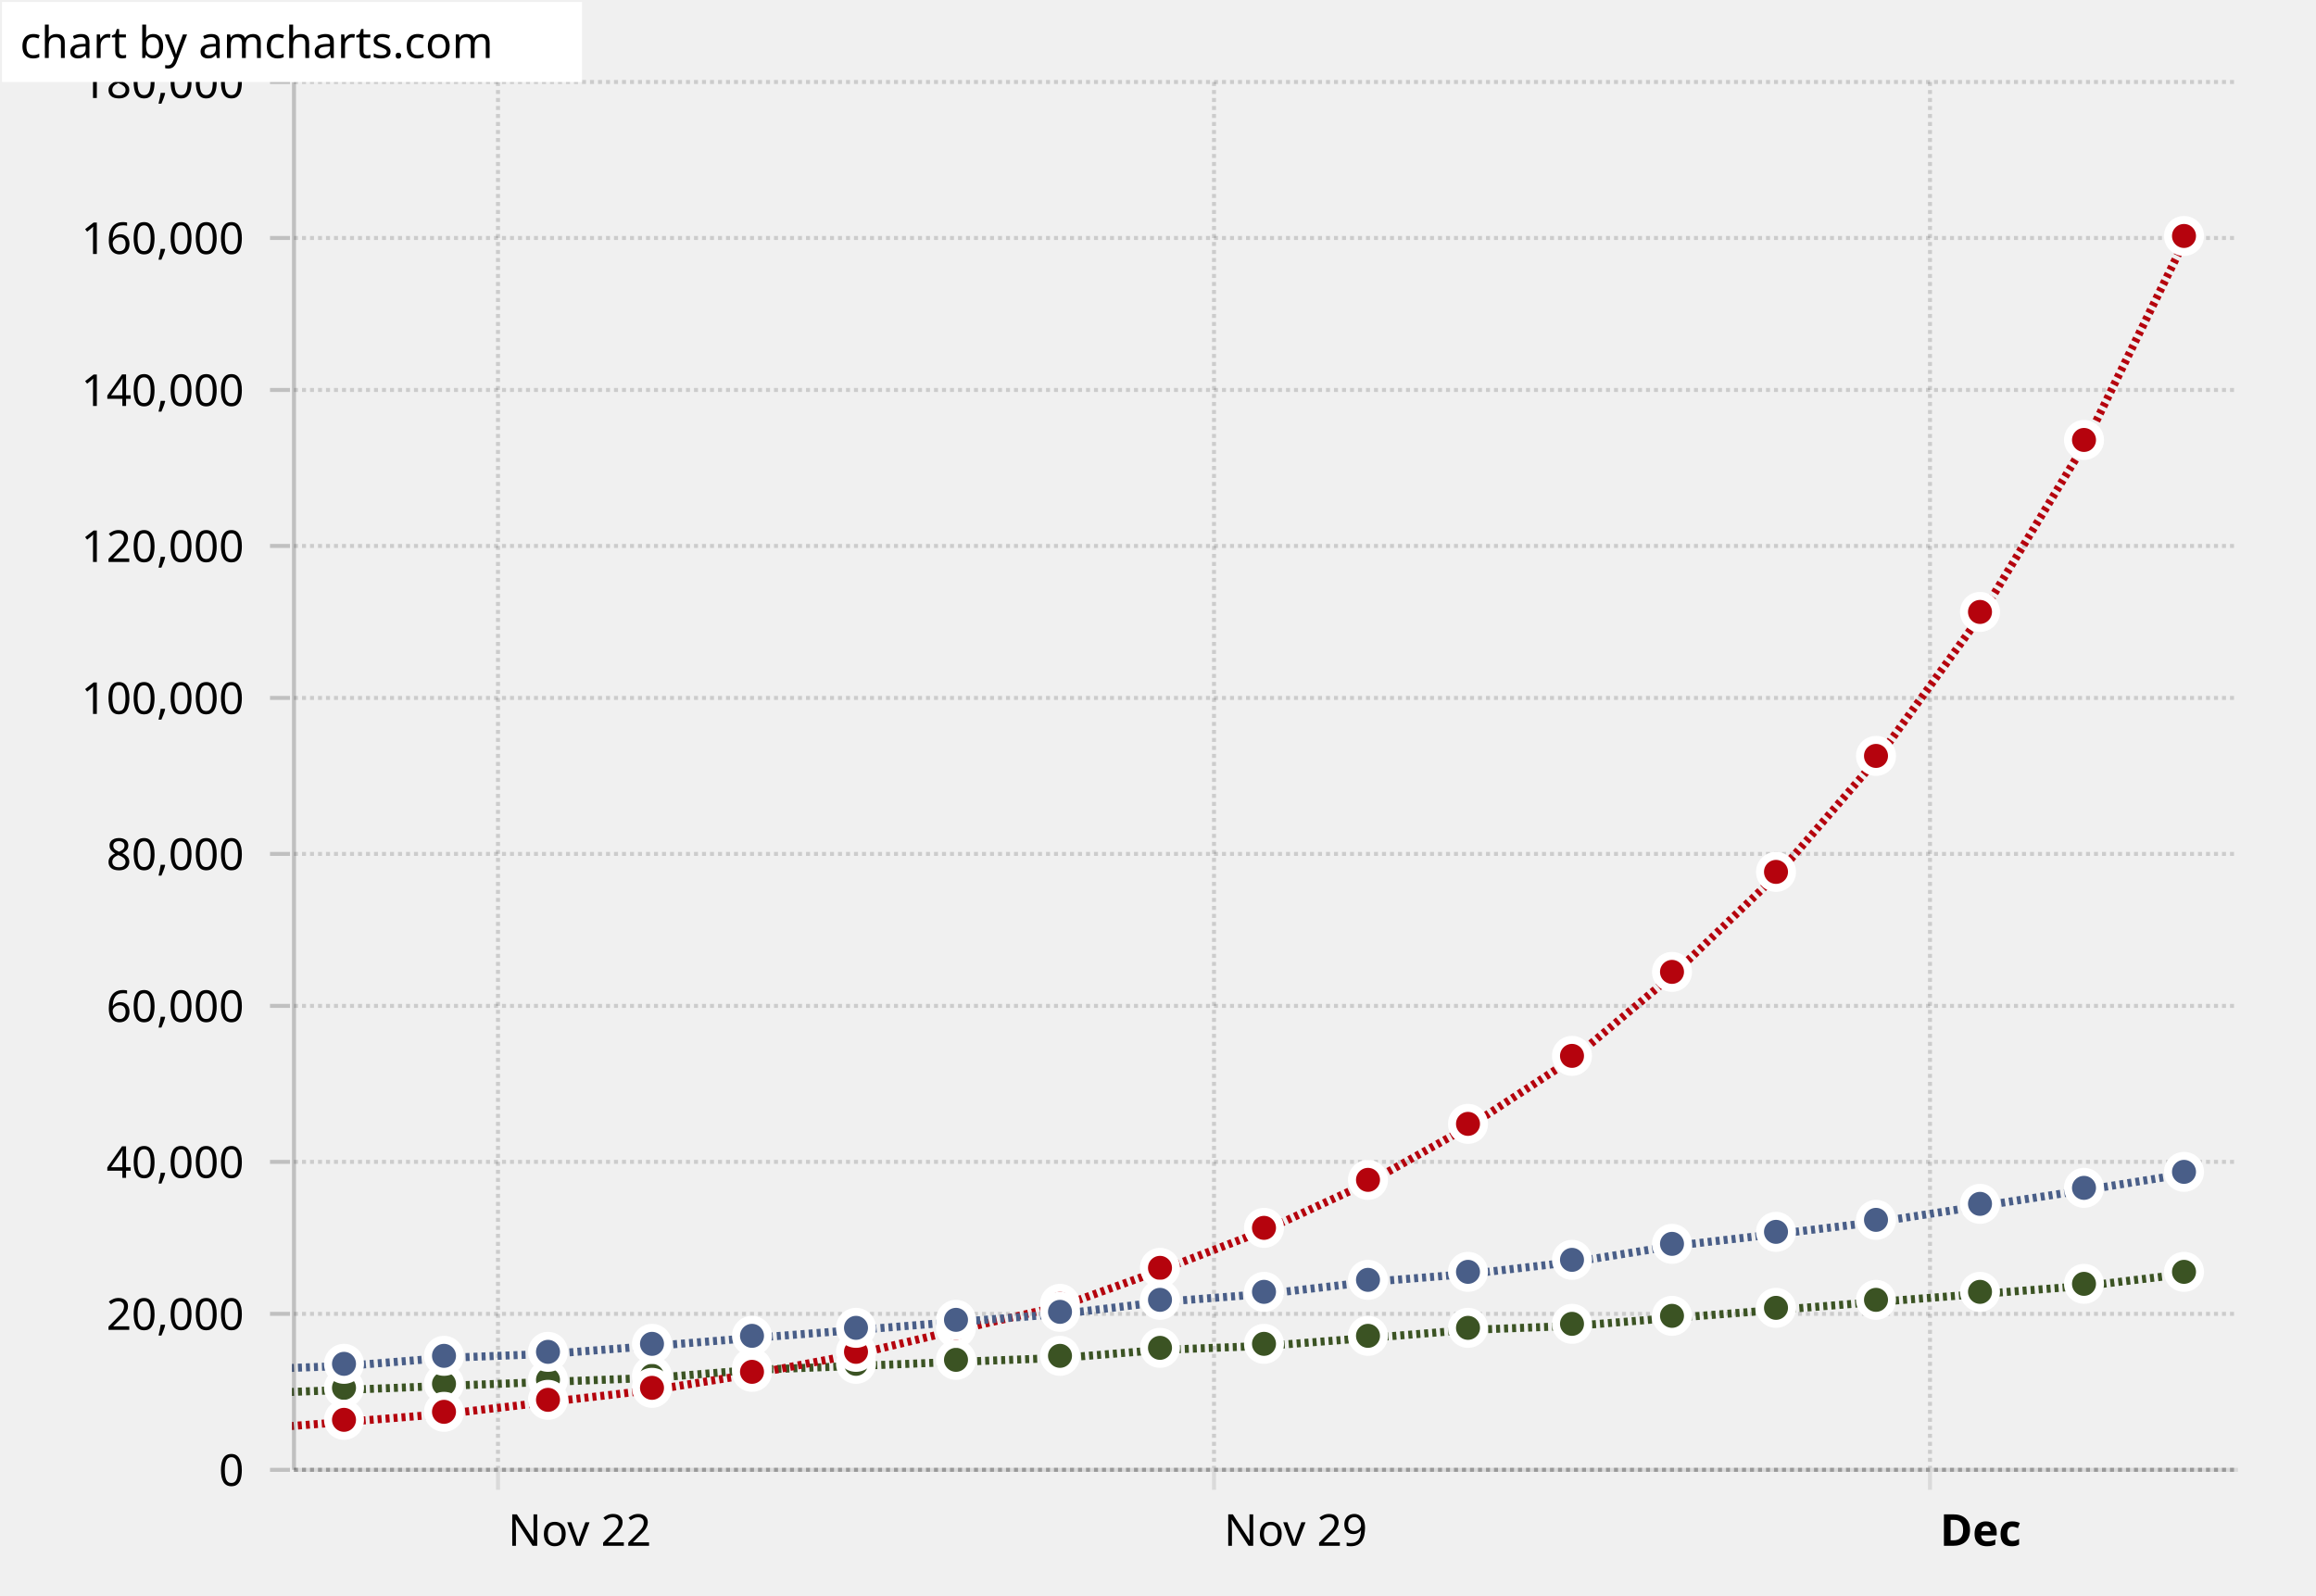
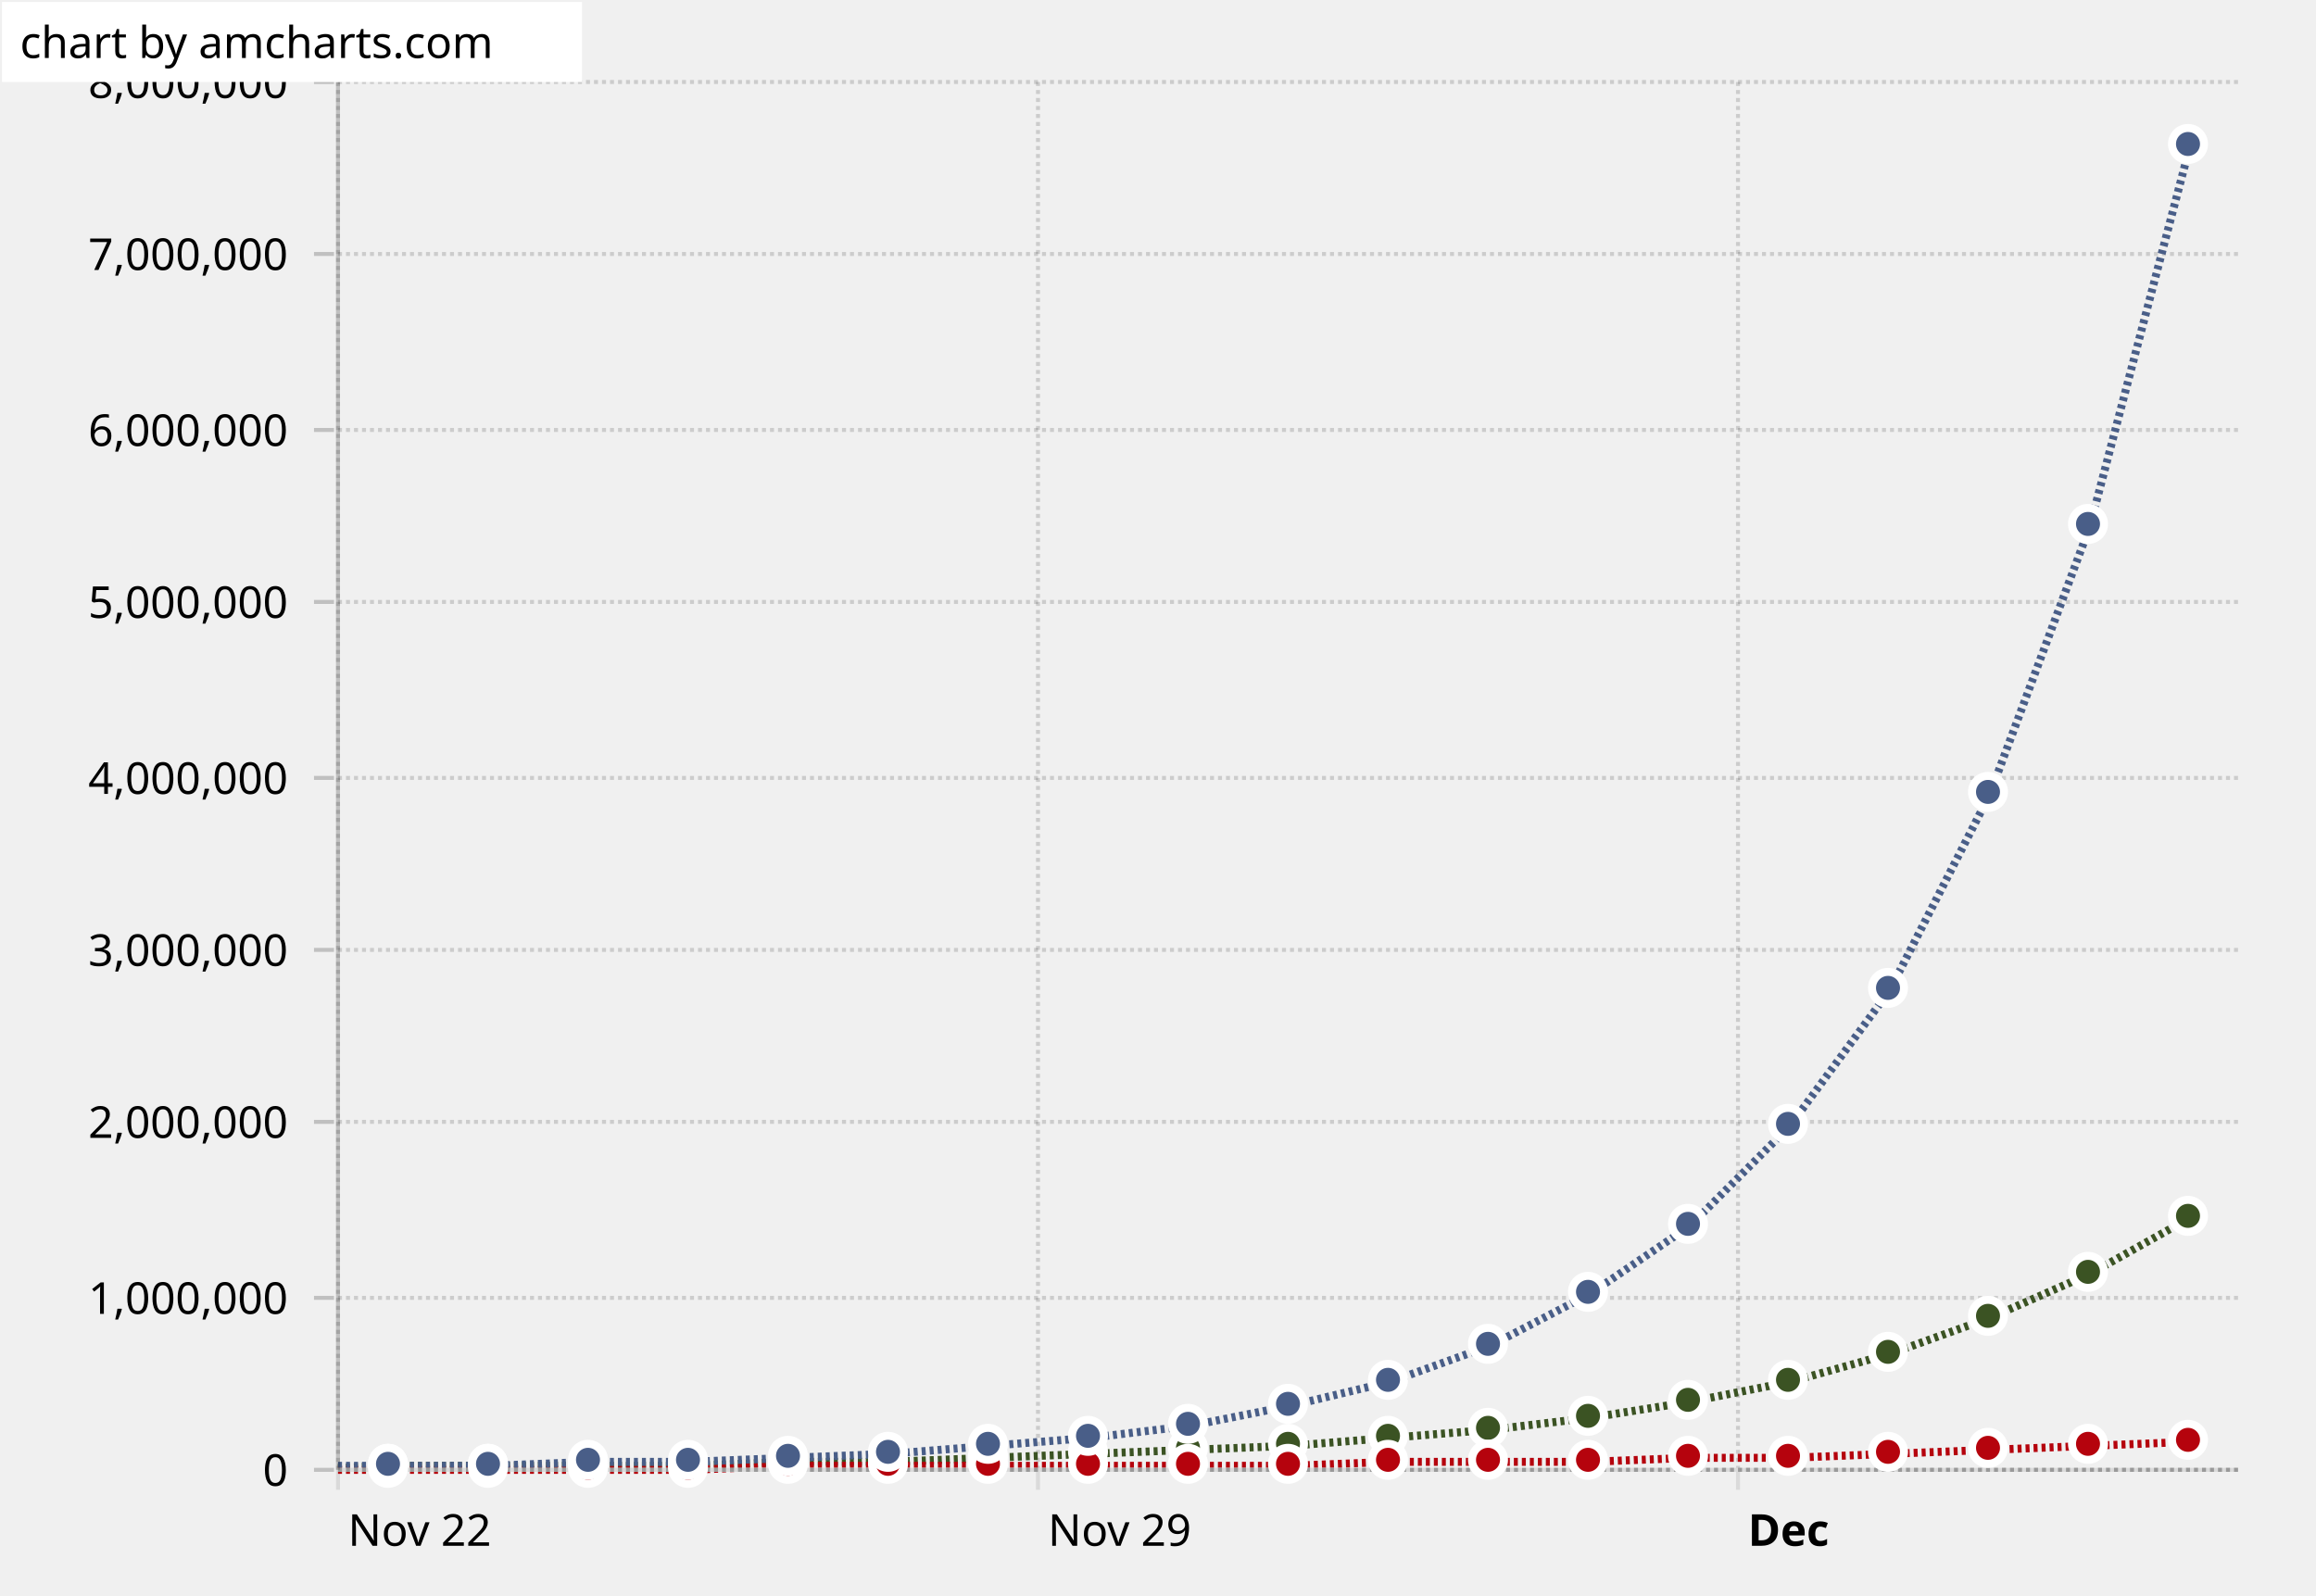
<svg xmlns="http://www.w3.org/2000/svg" style="position: absolute; width: 579px; height: 399px; left: 0px; top: 0px; " version="1.1">
  <g />
  <g>
-     <g transform="translate(73,20)">
-       <g>
-         <path d="M51.5,0.5 L51.5,5.5" fill="none" stroke-dasharray="none" stroke-width="1" stroke-opacity="1" stroke="#DADADA" transform="translate(0,347)" />
-         <path d="M51.5,347.5 L51.5,347.5 L51.5,0.5" fill="none" stroke-dasharray="1" stroke-width="1" stroke-opacity="0.15" stroke="#000000" />
-       </g>
-       <g>
-         <path d="M230.5,0.5 L230.5,5.5" fill="none" stroke-dasharray="none" stroke-width="1" stroke-opacity="1" stroke="#DADADA" transform="translate(0,347)" />
-         <path d="M230.5,347.5 L230.5,347.5 L230.5,0.5" fill="none" stroke-dasharray="1" stroke-width="1" stroke-opacity="0.15" stroke="#000000" />
-       </g>
-       <g>
-         <path d="M409.5,0.5 L409.5,5.5" fill="none" stroke-dasharray="none" stroke-width="1" stroke-opacity="1" stroke="#DADADA" transform="translate(0,347)" />
-         <path d="M409.5,347.5 L409.5,347.5 L409.5,0.5" fill="none" stroke-dasharray="1" stroke-width="1" stroke-opacity="0.15" stroke="#000000" />
-       </g>
-     </g>
-     <g transform="translate(73,20)" visibility="visible">
+     <g transform="translate(84,20)">
+       <g>
+         <path d="M0.5,0.5 L0.5,5.5" fill="none" stroke-dasharray="none" stroke-width="1" stroke-opacity="1" stroke="#DADADA" transform="translate(0,347)" />
+         <path d="M0.5,347.5 L0.5,347.5 L0.5,0.5" fill="none" stroke-dasharray="1" stroke-width="1" stroke-opacity="0.15" stroke="#000000" />
+       </g>
+       <g>
+         <path d="M175.5,0.5 L175.5,5.5" fill="none" stroke-dasharray="none" stroke-width="1" stroke-opacity="1" stroke="#DADADA" transform="translate(0,347)" />
+         <path d="M175.5,347.5 L175.5,347.5 L175.5,0.5" fill="none" stroke-dasharray="1" stroke-width="1" stroke-opacity="0.15" stroke="#000000" />
+       </g>
+       <g>
+         <path d="M350.5,0.5 L350.5,5.5" fill="none" stroke-dasharray="none" stroke-width="1" stroke-opacity="1" stroke="#DADADA" transform="translate(0,347)" />
+         <path d="M350.5,347.5 L350.5,347.5 L350.5,0.5" fill="none" stroke-dasharray="1" stroke-width="1" stroke-opacity="0.15" stroke="#000000" />
+       </g>
+     </g>
+     <g transform="translate(84,20)" visibility="visible">
      <g>
        <path d="M0.5,347.5 L5.5,347.5" fill="none" stroke-dasharray="none" stroke-width="1" stroke-opacity="0.2" stroke="#000000" transform="translate(-6,0)" />
-         <path d="M0.5,347.5 L0.5,347.5 L486.5,347.5" fill="none" stroke-dasharray="1" stroke-width="1" stroke-opacity="0.15" stroke="#000000" />
-       </g>
-       <g>
-         <path d="M0.5,308.5 L5.5,308.5" fill="none" stroke-dasharray="none" stroke-width="1" stroke-opacity="0.2" stroke="#000000" transform="translate(-6,0)" />
-         <path d="M0.5,308.5 L0.5,308.5 L486.5,308.5" fill="none" stroke-dasharray="1" stroke-width="1" stroke-opacity="0.15" stroke="#000000" />
-       </g>
-       <g>
-         <path d="M0.5,270.5 L5.5,270.5" fill="none" stroke-dasharray="none" stroke-width="1" stroke-opacity="0.2" stroke="#000000" transform="translate(-6,0)" />
-         <path d="M0.5,270.5 L0.5,270.5 L486.5,270.5" fill="none" stroke-dasharray="1" stroke-width="1" stroke-opacity="0.15" stroke="#000000" />
-       </g>
-       <g>
-         <path d="M0.5,231.5 L5.5,231.5" fill="none" stroke-dasharray="none" stroke-width="1" stroke-opacity="0.2" stroke="#000000" transform="translate(-6,0)" />
-         <path d="M0.5,231.5 L0.5,231.5 L486.5,231.5" fill="none" stroke-dasharray="1" stroke-width="1" stroke-opacity="0.15" stroke="#000000" />
-       </g>
-       <g>
-         <path d="M0.5,193.5 L5.5,193.5" fill="none" stroke-dasharray="none" stroke-width="1" stroke-opacity="0.2" stroke="#000000" transform="translate(-6,0)" />
-         <path d="M0.5,193.5 L0.5,193.5 L486.5,193.5" fill="none" stroke-dasharray="1" stroke-width="1" stroke-opacity="0.15" stroke="#000000" />
-       </g>
-       <g>
-         <path d="M0.5,154.5 L5.5,154.5" fill="none" stroke-dasharray="none" stroke-width="1" stroke-opacity="0.2" stroke="#000000" transform="translate(-6,0)" />
-         <path d="M0.5,154.5 L0.5,154.5 L486.5,154.5" fill="none" stroke-dasharray="1" stroke-width="1" stroke-opacity="0.15" stroke="#000000" />
-       </g>
-       <g>
-         <path d="M0.5,116.5 L5.5,116.5" fill="none" stroke-dasharray="none" stroke-width="1" stroke-opacity="0.2" stroke="#000000" transform="translate(-6,0)" />
-         <path d="M0.5,116.5 L0.5,116.5 L486.5,116.5" fill="none" stroke-dasharray="1" stroke-width="1" stroke-opacity="0.15" stroke="#000000" />
-       </g>
-       <g>
-         <path d="M0.5,77.5 L5.5,77.5" fill="none" stroke-dasharray="none" stroke-width="1" stroke-opacity="0.2" stroke="#000000" transform="translate(-6,0)" />
-         <path d="M0.5,77.5 L0.5,77.5 L486.5,77.5" fill="none" stroke-dasharray="1" stroke-width="1" stroke-opacity="0.15" stroke="#000000" />
-       </g>
-       <g>
-         <path d="M0.5,39.5 L5.5,39.5" fill="none" stroke-dasharray="none" stroke-width="1" stroke-opacity="0.2" stroke="#000000" transform="translate(-6,0)" />
-         <path d="M0.5,39.5 L0.5,39.5 L486.5,39.5" fill="none" stroke-dasharray="1" stroke-width="1" stroke-opacity="0.15" stroke="#000000" />
+         <path d="M0.5,347.5 L0.5,347.5 L475.5,347.5" fill="none" stroke-dasharray="1" stroke-width="1" stroke-opacity="0.15" stroke="#000000" />
+       </g>
+       <g>
+         <path d="M0.5,304.5 L5.5,304.5" fill="none" stroke-dasharray="none" stroke-width="1" stroke-opacity="0.2" stroke="#000000" transform="translate(-6,0)" />
+         <path d="M0.5,304.5 L0.5,304.5 L475.5,304.5" fill="none" stroke-dasharray="1" stroke-width="1" stroke-opacity="0.15" stroke="#000000" />
+       </g>
+       <g>
+         <path d="M0.5,260.5 L5.5,260.5" fill="none" stroke-dasharray="none" stroke-width="1" stroke-opacity="0.2" stroke="#000000" transform="translate(-6,0)" />
+         <path d="M0.5,260.5 L0.5,260.5 L475.5,260.5" fill="none" stroke-dasharray="1" stroke-width="1" stroke-opacity="0.15" stroke="#000000" />
+       </g>
+       <g>
+         <path d="M0.5,217.5 L5.5,217.5" fill="none" stroke-dasharray="none" stroke-width="1" stroke-opacity="0.2" stroke="#000000" transform="translate(-6,0)" />
+         <path d="M0.5,217.5 L0.5,217.5 L475.5,217.5" fill="none" stroke-dasharray="1" stroke-width="1" stroke-opacity="0.15" stroke="#000000" />
+       </g>
+       <g>
+         <path d="M0.5,174.5 L5.5,174.5" fill="none" stroke-dasharray="none" stroke-width="1" stroke-opacity="0.2" stroke="#000000" transform="translate(-6,0)" />
+         <path d="M0.5,174.5 L0.5,174.5 L475.5,174.5" fill="none" stroke-dasharray="1" stroke-width="1" stroke-opacity="0.15" stroke="#000000" />
+       </g>
+       <g>
+         <path d="M0.5,130.5 L5.5,130.5" fill="none" stroke-dasharray="none" stroke-width="1" stroke-opacity="0.2" stroke="#000000" transform="translate(-6,0)" />
+         <path d="M0.5,130.5 L0.5,130.5 L475.5,130.5" fill="none" stroke-dasharray="1" stroke-width="1" stroke-opacity="0.15" stroke="#000000" />
+       </g>
+       <g>
+         <path d="M0.5,87.5 L5.5,87.5" fill="none" stroke-dasharray="none" stroke-width="1" stroke-opacity="0.2" stroke="#000000" transform="translate(-6,0)" />
+         <path d="M0.5,87.5 L0.5,87.5 L475.5,87.5" fill="none" stroke-dasharray="1" stroke-width="1" stroke-opacity="0.15" stroke="#000000" />
+       </g>
+       <g>
+         <path d="M0.5,43.5 L5.5,43.5" fill="none" stroke-dasharray="none" stroke-width="1" stroke-opacity="0.2" stroke="#000000" transform="translate(-6,0)" />
+         <path d="M0.5,43.5 L0.5,43.5 L475.5,43.5" fill="none" stroke-dasharray="1" stroke-width="1" stroke-opacity="0.15" stroke="#000000" />
      </g>
      <g>
        <path d="M0.5,0.5 L5.5,0.5" fill="none" stroke-dasharray="none" stroke-width="1" stroke-opacity="0.2" stroke="#000000" transform="translate(-6,0)" />
-         <path d="M0.5,0.5 L0.5,0.5 L486.5,0.5" fill="none" stroke-dasharray="1" stroke-width="1" stroke-opacity="0.15" stroke="#000000" />
-       </g>
-     </g>
-   </g>
-   <g />
-   <g>
-     <g transform="translate(73,20)">
-       <g clip-path="url(#AmChartsEl-65)">
-         <path d="M-12.5,328.5 L13.5,327.5 L38.5,326.5 L64.5,325.5 L90.5,324.5 L115.5,322.5 L141.5,321.5 L166.5,320.5 L192.5,319.5 L217.5,317.5 L243.5,316.5 L269.5,314.5 L294.5,312.5 L320.5,311.5 L345.5,309.5 L371.5,307.5 L396.5,305.5 L422.5,303.5 L448.5,301.5 L473.5,298.5" fill="none" stroke-dasharray="1" stroke-width="2" stroke-opacity="1" stroke="#3B5323" />
-       </g>
-       <g clip-path="url(#AmChartsEl-66)">
-         <path d="M-12.5,328.5 L13.5,327.5 L38.5,326.5 L64.5,325.5 L90.5,324.5 L115.5,322.5 L141.5,321.5 L166.5,320.5 L192.5,319.5 L217.5,317.5 L243.5,316.5 L269.5,314.5 L294.5,312.5 L320.5,311.5 L345.5,309.5 L371.5,307.5 L396.5,305.5 L422.5,303.5 L448.5,301.5 L473.5,298.5" fill="none" stroke-dasharray="1" stroke-width="2" stroke-opacity="1" stroke="#3B5323" />
-       </g>
-       <clipPath id="AmChartsEl-65">
-         <rect x="0" y="0" width="486" height="347" rx="0" ry="0" stroke-width="0" />
-       </clipPath>
-       <clipPath id="AmChartsEl-66">
-         <rect x="0" y="348" width="486" height="1" rx="0" ry="0" stroke-width="0" />
-       </clipPath>
-     </g>
-     <g transform="translate(73,20)">
-       <g clip-path="url(#AmChartsEl-67)">
-         <path d="M-12.5,337.5 L13.5,335.5 L38.5,333.5 L64.5,330.5 L90.5,327.5 L115.5,323.5 L141.5,318.5 L166.5,312.5 L192.5,306.5 L217.5,297.5 L243.5,287.5 L269.5,275.5 L294.5,261.5 L320.5,244.5 L345.5,223.5 L371.5,198.5 L396.5,169.5 L422.5,133.5 L448.5,90.5 L473.5,39.5" fill="none" stroke-dasharray="1" stroke-width="2" stroke-opacity="1" stroke="#b5030d" />
-       </g>
-       <g clip-path="url(#AmChartsEl-68)">
-         <path d="M-12.5,337.5 L13.5,335.5 L38.5,333.5 L64.5,330.5 L90.5,327.5 L115.5,323.5 L141.5,318.5 L166.5,312.5 L192.5,306.5 L217.5,297.5 L243.5,287.5 L269.5,275.5 L294.5,261.5 L320.5,244.5 L345.5,223.5 L371.5,198.5 L396.5,169.5 L422.5,133.5 L448.5,90.5 L473.5,39.5" fill="none" stroke-dasharray="1" stroke-width="2" stroke-opacity="1" stroke="#b5030d" />
-       </g>
-       <clipPath id="AmChartsEl-67">
-         <rect x="0" y="0" width="486" height="347" rx="0" ry="0" stroke-width="0" />
-       </clipPath>
-       <clipPath id="AmChartsEl-68">
-         <rect x="0" y="348" width="486" height="1" rx="0" ry="0" stroke-width="0" />
-       </clipPath>
-     </g>
-     <g transform="translate(73,20)">
-       <g clip-path="url(#AmChartsEl-69)">
-         <path d="M-12.5,322.5 L13.5,321.5 L38.5,319.5 L64.5,318.5 L90.5,316.5 L115.5,314.5 L141.5,312.5 L166.5,310.5 L192.5,308.5 L217.5,305.5 L243.5,303.5 L269.5,300.5 L294.5,298.5 L320.5,295.5 L345.5,291.5 L371.5,288.5 L396.5,285.5 L422.5,281.5 L448.5,277.5 L473.5,273.5" fill="none" stroke-dasharray="1" stroke-width="2" stroke-opacity="1" stroke="#495E88" />
-       </g>
-       <g clip-path="url(#AmChartsEl-70)">
-         <path d="M-12.5,322.5 L13.5,321.5 L38.5,319.5 L64.5,318.5 L90.5,316.5 L115.5,314.5 L141.5,312.5 L166.5,310.5 L192.5,308.5 L217.5,305.5 L243.5,303.5 L269.5,300.5 L294.5,298.5 L320.5,295.5 L345.5,291.5 L371.5,288.5 L396.5,285.5 L422.5,281.5 L448.5,277.5 L473.5,273.5" fill="none" stroke-dasharray="1" stroke-width="2" stroke-opacity="1" stroke="#495E88" />
-       </g>
-       <clipPath id="AmChartsEl-69">
-         <rect x="0" y="0" width="486" height="347" rx="0" ry="0" stroke-width="0" />
-       </clipPath>
-       <clipPath id="AmChartsEl-70">
-         <rect x="0" y="348" width="486" height="1" rx="0" ry="0" stroke-width="0" />
-       </clipPath>
-     </g>
-   </g>
-   <g clip-path="url(#AmChartsEl-64)" />
-   <g>
-     <g transform="translate(73,20)">
-       <text y="6.5" fill="#000000" font-family="Verdana" font-size="11" text-anchor="start" transform="translate(54,360)">Nov 22</text>
-       <text y="6.5" fill="#000000" font-family="Verdana" font-size="11" text-anchor="start" transform="translate(233,360)">Nov 29</text>
-       <text y="6.5" fill="#000000" font-family="Verdana" font-size="11" font-weight="bold" text-anchor="start" transform="translate(412,360)">Dec</text>
-     </g>
-     <g transform="translate(73,20)" visibility="visible">
+         <path d="M0.5,0.5 L0.5,0.5 L475.5,0.5" fill="none" stroke-dasharray="1" stroke-width="1" stroke-opacity="0.15" stroke="#000000" />
+       </g>
+     </g>
+   </g>
+   <g />
+   <g>
+     <g transform="translate(84,20)">
+       <g clip-path="url(#AmChartsEl-92)">
+         <path d="M-11.5,347.5 L13.5,346.5 L38.5,346.5 L63.5,346.5 L88.5,346.5 L113.5,345.5 L138.5,345.5 L163.5,344.5 L188.5,343.5 L213.5,342.5 L238.5,341.5 L263.5,339.5 L288.5,337.5 L313.5,334.5 L338.5,330.5 L363.5,325.5 L388.5,318.5 L413.5,309.5 L438.5,298.5 L463.5,284.5" fill="none" stroke-dasharray="1" stroke-width="2" stroke-opacity="1" stroke="#3B5323" />
+       </g>
+       <g clip-path="url(#AmChartsEl-93)">
+         <path d="M-11.5,347.5 L13.5,346.5 L38.5,346.5 L63.5,346.5 L88.5,346.5 L113.5,345.5 L138.5,345.5 L163.5,344.5 L188.5,343.5 L213.5,342.5 L238.5,341.5 L263.5,339.5 L288.5,337.5 L313.5,334.5 L338.5,330.5 L363.5,325.5 L388.5,318.5 L413.5,309.5 L438.5,298.5 L463.5,284.5" fill="none" stroke-dasharray="1" stroke-width="2" stroke-opacity="1" stroke="#3B5323" />
+       </g>
+       <clipPath id="AmChartsEl-92">
+         <rect x="0" y="0" width="475" height="347" rx="0" ry="0" stroke-width="0" />
+       </clipPath>
+       <clipPath id="AmChartsEl-93">
+         <rect x="0" y="348" width="475" height="1" rx="0" ry="0" stroke-width="0" />
+       </clipPath>
+     </g>
+     <g transform="translate(84,20)">
+       <g clip-path="url(#AmChartsEl-94)">
+         <path d="M-11.5,347.5 L13.5,347.5 L38.5,347.5 L63.5,347.5 L88.5,347.5 L113.5,346.5 L138.5,346.5 L163.5,346.5 L188.5,346.5 L213.5,346.5 L238.5,346.5 L263.5,345.5 L288.5,345.5 L313.5,345.5 L338.5,344.5 L363.5,344.5 L388.5,343.5 L413.5,342.5 L438.5,341.5 L463.5,340.5" fill="none" stroke-dasharray="1" stroke-width="2" stroke-opacity="1" stroke="#b5030d" />
+       </g>
+       <g clip-path="url(#AmChartsEl-95)">
+         <path d="M-11.5,347.5 L13.5,347.5 L38.5,347.5 L63.5,347.5 L88.5,347.5 L113.5,346.5 L138.5,346.5 L163.5,346.5 L188.5,346.5 L213.5,346.5 L238.5,346.5 L263.5,345.5 L288.5,345.5 L313.5,345.5 L338.5,344.5 L363.5,344.5 L388.5,343.5 L413.5,342.5 L438.5,341.5 L463.5,340.5" fill="none" stroke-dasharray="1" stroke-width="2" stroke-opacity="1" stroke="#b5030d" />
+       </g>
+       <clipPath id="AmChartsEl-94">
+         <rect x="0" y="0" width="475" height="347" rx="0" ry="0" stroke-width="0" />
+       </clipPath>
+       <clipPath id="AmChartsEl-95">
+         <rect x="0" y="348" width="475" height="1" rx="0" ry="0" stroke-width="0" />
+       </clipPath>
+     </g>
+     <g transform="translate(84,20)">
+       <g clip-path="url(#AmChartsEl-96)">
+         <path d="M-11.5,346.5 L13.5,346.5 L38.5,346.5 L63.5,345.5 L88.5,345.5 L113.5,344.5 L138.5,343.5 L163.5,341.5 L188.5,339.5 L213.5,336.5 L238.5,331.5 L263.5,325.5 L288.5,316.5 L313.5,303.5 L338.5,286.5 L363.5,261.5 L388.5,227.5 L413.5,178.5 L438.5,111.5 L463.5,16.5" fill="none" stroke-dasharray="1" stroke-width="2" stroke-opacity="1" stroke="#495E88" />
+       </g>
+       <g clip-path="url(#AmChartsEl-97)">
+         <path d="M-11.5,346.5 L13.5,346.5 L38.5,346.5 L63.5,345.5 L88.5,345.5 L113.5,344.5 L138.5,343.5 L163.5,341.5 L188.5,339.5 L213.5,336.5 L238.5,331.5 L263.5,325.5 L288.5,316.5 L313.5,303.5 L338.5,286.5 L363.5,261.5 L388.5,227.5 L413.5,178.5 L438.5,111.5 L463.5,16.5" fill="none" stroke-dasharray="1" stroke-width="2" stroke-opacity="1" stroke="#495E88" />
+       </g>
+       <clipPath id="AmChartsEl-96">
+         <rect x="0" y="0" width="475" height="347" rx="0" ry="0" stroke-width="0" />
+       </clipPath>
+       <clipPath id="AmChartsEl-97">
+         <rect x="0" y="348" width="475" height="1" rx="0" ry="0" stroke-width="0" />
+       </clipPath>
+     </g>
+   </g>
+   <g clip-path="url(#AmChartsEl-91)" />
+   <g>
+     <g transform="translate(84,20)">
+       <text y="6.5" fill="#000000" font-family="Verdana" font-size="11" text-anchor="start" transform="translate(3,360)">Nov 22</text>
+       <text y="6.5" fill="#000000" font-family="Verdana" font-size="11" text-anchor="start" transform="translate(178,360)">Nov 29</text>
+       <text y="6.5" fill="#000000" font-family="Verdana" font-size="11" font-weight="bold" text-anchor="start" transform="translate(353,360)">Dec</text>
+     </g>
+     <g transform="translate(84,20)" visibility="visible">
      <text y="6.5" fill="#000000" font-family="Verdana" font-size="11" text-anchor="end" transform="translate(-12,345)">0</text>
-       <text y="6.5" fill="#000000" font-family="Verdana" font-size="11" text-anchor="end" transform="translate(-12,306)">20,000</text>
-       <text y="6.5" fill="#000000" font-family="Verdana" font-size="11" text-anchor="end" transform="translate(-12,268)">40,000</text>
-       <text y="6.5" fill="#000000" font-family="Verdana" font-size="11" text-anchor="end" transform="translate(-12,229)">60,000</text>
-       <text y="6.5" fill="#000000" font-family="Verdana" font-size="11" text-anchor="end" transform="translate(-12,191)">80,000</text>
-       <text y="6.5" fill="#000000" font-family="Verdana" font-size="11" text-anchor="end" transform="translate(-12,152)">100,000</text>
-       <text y="6.5" fill="#000000" font-family="Verdana" font-size="11" text-anchor="end" transform="translate(-12,114)">120,000</text>
-       <text y="6.5" fill="#000000" font-family="Verdana" font-size="11" text-anchor="end" transform="translate(-12,75)">140,000</text>
-       <text y="6.5" fill="#000000" font-family="Verdana" font-size="11" text-anchor="end" transform="translate(-12,37)">160,000</text>
-       <text y="6.5" fill="#000000" font-family="Verdana" font-size="11" text-anchor="end" transform="translate(-12,-2)">180,000</text>
-     </g>
-   </g>
-   <g>
-     <path d="M0.5,0.5 L486.5,0.5" fill="none" stroke-dasharray="none" stroke-width="1" stroke-opacity="1" stroke="#DADADA" transform="translate(73,367)" />
-     <path d="M0.5,0.5 L0.5,347.5" fill="none" stroke-dasharray="none" stroke-width="1" stroke-opacity="0.2" stroke="#000000" transform="translate(73,20)" visibility="visible" />
-     <path d="M0.5,347.5 L486.5,347.5 L486.5,347.5" fill="none" stroke-dasharray="1" stroke-width="1" stroke-opacity="0.3" stroke="#000000" transform="translate(73,20)" />
-   </g>
-   <g>
-     <g transform="translate(73,20)" visibility="hidden">
+       <text y="6.5" fill="#000000" font-family="Verdana" font-size="11" text-anchor="end" transform="translate(-12,302)">1,000,000</text>
+       <text y="6.5" fill="#000000" font-family="Verdana" font-size="11" text-anchor="end" transform="translate(-12,258)">2,000,000</text>
+       <text y="6.5" fill="#000000" font-family="Verdana" font-size="11" text-anchor="end" transform="translate(-12,215)">3,000,000</text>
+       <text y="6.5" fill="#000000" font-family="Verdana" font-size="11" text-anchor="end" transform="translate(-12,172)">4,000,000</text>
+       <text y="6.5" fill="#000000" font-family="Verdana" font-size="11" text-anchor="end" transform="translate(-12,128)">5,000,000</text>
+       <text y="6.5" fill="#000000" font-family="Verdana" font-size="11" text-anchor="end" transform="translate(-12,85)">6,000,000</text>
+       <text y="6.5" fill="#000000" font-family="Verdana" font-size="11" text-anchor="end" transform="translate(-12,41)">7,000,000</text>
+       <text y="6.5" fill="#000000" font-family="Verdana" font-size="11" text-anchor="end" transform="translate(-12,-2)">8,000,000</text>
+     </g>
+   </g>
+   <g>
+     <path d="M0.5,0.5 L475.5,0.5" fill="none" stroke-dasharray="none" stroke-width="1" stroke-opacity="1" stroke="#DADADA" transform="translate(84,367)" />
+     <path d="M0.5,0.5 L0.5,347.5" fill="none" stroke-dasharray="none" stroke-width="1" stroke-opacity="0.2" stroke="#000000" transform="translate(84,20)" visibility="visible" />
+     <path d="M0.5,347.5 L475.5,347.5 L475.5,347.5" fill="none" stroke-dasharray="1" stroke-width="1" stroke-opacity="0.3" stroke="#000000" transform="translate(84,20)" />
+   </g>
+   <g>
+     <g transform="translate(84,20)" visibility="hidden">
      <path d="M0.5,0.5 L0.5,0.5 L0.5,346.5" fill="none" stroke-dasharray="none" stroke-width="1" stroke-opacity="1" stroke="#CC0000" visibility="hidden" />
    </g>
  </g>
  <g />
  <g>
-     <g transform="translate(73,20)">
-       <circle r="4" cx="0" cy="0" fill="#3B5323" stroke="#FFFFFF" fill-opacity="1" stroke-width="2" stroke-opacity="1" transform="translate(13,327)" />
-       <circle r="4" cx="0" cy="0" fill="#3B5323" stroke="#FFFFFF" fill-opacity="1" stroke-width="2" stroke-opacity="1" transform="translate(38,326)" />
-       <circle r="4" cx="0" cy="0" fill="#3B5323" stroke="#FFFFFF" fill-opacity="1" stroke-width="2" stroke-opacity="1" transform="translate(64,325)" />
-       <circle r="4" cx="0" cy="0" fill="#3B5323" stroke="#FFFFFF" fill-opacity="1" stroke-width="2" stroke-opacity="1" transform="translate(90,324)" />
-       <circle r="4" cx="0" cy="0" fill="#3B5323" stroke="#FFFFFF" fill-opacity="1" stroke-width="2" stroke-opacity="1" transform="translate(115,322)" />
-       <circle r="4" cx="0" cy="0" fill="#3B5323" stroke="#FFFFFF" fill-opacity="1" stroke-width="2" stroke-opacity="1" transform="translate(141,321)" />
-       <circle r="4" cx="0" cy="0" fill="#3B5323" stroke="#FFFFFF" fill-opacity="1" stroke-width="2" stroke-opacity="1" transform="translate(166,320)" />
-       <circle r="4" cx="0" cy="0" fill="#3B5323" stroke="#FFFFFF" fill-opacity="1" stroke-width="2" stroke-opacity="1" transform="translate(192,319)" />
-       <circle r="4" cx="0" cy="0" fill="#3B5323" stroke="#FFFFFF" fill-opacity="1" stroke-width="2" stroke-opacity="1" transform="translate(217,317)" />
-       <circle r="4" cx="0" cy="0" fill="#3B5323" stroke="#FFFFFF" fill-opacity="1" stroke-width="2" stroke-opacity="1" transform="translate(243,316)" />
-       <circle r="4" cx="0" cy="0" fill="#3B5323" stroke="#FFFFFF" fill-opacity="1" stroke-width="2" stroke-opacity="1" transform="translate(269,314)" />
-       <circle r="4" cx="0" cy="0" fill="#3B5323" stroke="#FFFFFF" fill-opacity="1" stroke-width="2" stroke-opacity="1" transform="translate(294,312)" />
-       <circle r="4" cx="0" cy="0" fill="#3B5323" stroke="#FFFFFF" fill-opacity="1" stroke-width="2" stroke-opacity="1" transform="translate(320,311)" />
-       <circle r="4" cx="0" cy="0" fill="#3B5323" stroke="#FFFFFF" fill-opacity="1" stroke-width="2" stroke-opacity="1" transform="translate(345,309)" />
-       <circle r="4" cx="0" cy="0" fill="#3B5323" stroke="#FFFFFF" fill-opacity="1" stroke-width="2" stroke-opacity="1" transform="translate(371,307)" />
-       <circle r="4" cx="0" cy="0" fill="#3B5323" stroke="#FFFFFF" fill-opacity="1" stroke-width="2" stroke-opacity="1" transform="translate(396,305)" />
-       <circle r="4" cx="0" cy="0" fill="#3B5323" stroke="#FFFFFF" fill-opacity="1" stroke-width="2" stroke-opacity="1" transform="translate(422,303)" />
-       <circle r="4" cx="0" cy="0" fill="#3B5323" stroke="#FFFFFF" fill-opacity="1" stroke-width="2" stroke-opacity="1" transform="translate(448,301)" />
-       <circle r="4" cx="0" cy="0" fill="#3B5323" stroke="#FFFFFF" fill-opacity="1" stroke-width="2" stroke-opacity="1" transform="translate(473,298)" />
-     </g>
-     <g transform="translate(73,20)">
-       <circle r="4" cx="0" cy="0" fill="#b5030d" stroke="#FFFFFF" fill-opacity="1" stroke-width="2" stroke-opacity="1" transform="translate(13,335)" />
-       <circle r="4" cx="0" cy="0" fill="#b5030d" stroke="#FFFFFF" fill-opacity="1" stroke-width="2" stroke-opacity="1" transform="translate(38,333)" />
-       <circle r="4" cx="0" cy="0" fill="#b5030d" stroke="#FFFFFF" fill-opacity="1" stroke-width="2" stroke-opacity="1" transform="translate(64,330)" />
-       <circle r="4" cx="0" cy="0" fill="#b5030d" stroke="#FFFFFF" fill-opacity="1" stroke-width="2" stroke-opacity="1" transform="translate(90,327)" />
-       <circle r="4" cx="0" cy="0" fill="#b5030d" stroke="#FFFFFF" fill-opacity="1" stroke-width="2" stroke-opacity="1" transform="translate(115,323)" />
-       <circle r="4" cx="0" cy="0" fill="#b5030d" stroke="#FFFFFF" fill-opacity="1" stroke-width="2" stroke-opacity="1" transform="translate(141,318)" />
-       <circle r="4" cx="0" cy="0" fill="#b5030d" stroke="#FFFFFF" fill-opacity="1" stroke-width="2" stroke-opacity="1" transform="translate(166,312)" />
-       <circle r="4" cx="0" cy="0" fill="#b5030d" stroke="#FFFFFF" fill-opacity="1" stroke-width="2" stroke-opacity="1" transform="translate(192,306)" />
-       <circle r="4" cx="0" cy="0" fill="#b5030d" stroke="#FFFFFF" fill-opacity="1" stroke-width="2" stroke-opacity="1" transform="translate(217,297)" />
-       <circle r="4" cx="0" cy="0" fill="#b5030d" stroke="#FFFFFF" fill-opacity="1" stroke-width="2" stroke-opacity="1" transform="translate(243,287)" />
-       <circle r="4" cx="0" cy="0" fill="#b5030d" stroke="#FFFFFF" fill-opacity="1" stroke-width="2" stroke-opacity="1" transform="translate(269,275)" />
-       <circle r="4" cx="0" cy="0" fill="#b5030d" stroke="#FFFFFF" fill-opacity="1" stroke-width="2" stroke-opacity="1" transform="translate(294,261)" />
-       <circle r="4" cx="0" cy="0" fill="#b5030d" stroke="#FFFFFF" fill-opacity="1" stroke-width="2" stroke-opacity="1" transform="translate(320,244)" />
-       <circle r="4" cx="0" cy="0" fill="#b5030d" stroke="#FFFFFF" fill-opacity="1" stroke-width="2" stroke-opacity="1" transform="translate(345,223)" />
-       <circle r="4" cx="0" cy="0" fill="#b5030d" stroke="#FFFFFF" fill-opacity="1" stroke-width="2" stroke-opacity="1" transform="translate(371,198)" />
-       <circle r="4" cx="0" cy="0" fill="#b5030d" stroke="#FFFFFF" fill-opacity="1" stroke-width="2" stroke-opacity="1" transform="translate(396,169)" />
-       <circle r="4" cx="0" cy="0" fill="#b5030d" stroke="#FFFFFF" fill-opacity="1" stroke-width="2" stroke-opacity="1" transform="translate(422,133)" />
-       <circle r="4" cx="0" cy="0" fill="#b5030d" stroke="#FFFFFF" fill-opacity="1" stroke-width="2" stroke-opacity="1" transform="translate(448,90)" />
-       <circle r="4" cx="0" cy="0" fill="#b5030d" stroke="#FFFFFF" fill-opacity="1" stroke-width="2" stroke-opacity="1" transform="translate(473,39)" />
-     </g>
-     <g transform="translate(73,20)">
-       <circle r="4" cx="0" cy="0" fill="#495E88" stroke="#FFFFFF" fill-opacity="1" stroke-width="2" stroke-opacity="1" transform="translate(13,321)" />
-       <circle r="4" cx="0" cy="0" fill="#495E88" stroke="#FFFFFF" fill-opacity="1" stroke-width="2" stroke-opacity="1" transform="translate(38,319)" />
-       <circle r="4" cx="0" cy="0" fill="#495E88" stroke="#FFFFFF" fill-opacity="1" stroke-width="2" stroke-opacity="1" transform="translate(64,318)" />
-       <circle r="4" cx="0" cy="0" fill="#495E88" stroke="#FFFFFF" fill-opacity="1" stroke-width="2" stroke-opacity="1" transform="translate(90,316)" />
-       <circle r="4" cx="0" cy="0" fill="#495E88" stroke="#FFFFFF" fill-opacity="1" stroke-width="2" stroke-opacity="1" transform="translate(115,314)" />
-       <circle r="4" cx="0" cy="0" fill="#495E88" stroke="#FFFFFF" fill-opacity="1" stroke-width="2" stroke-opacity="1" transform="translate(141,312)" />
-       <circle r="4" cx="0" cy="0" fill="#495E88" stroke="#FFFFFF" fill-opacity="1" stroke-width="2" stroke-opacity="1" transform="translate(166,310)" />
-       <circle r="4" cx="0" cy="0" fill="#495E88" stroke="#FFFFFF" fill-opacity="1" stroke-width="2" stroke-opacity="1" transform="translate(192,308)" />
-       <circle r="4" cx="0" cy="0" fill="#495E88" stroke="#FFFFFF" fill-opacity="1" stroke-width="2" stroke-opacity="1" transform="translate(217,305)" />
-       <circle r="4" cx="0" cy="0" fill="#495E88" stroke="#FFFFFF" fill-opacity="1" stroke-width="2" stroke-opacity="1" transform="translate(243,303)" />
-       <circle r="4" cx="0" cy="0" fill="#495E88" stroke="#FFFFFF" fill-opacity="1" stroke-width="2" stroke-opacity="1" transform="translate(269,300)" />
-       <circle r="4" cx="0" cy="0" fill="#495E88" stroke="#FFFFFF" fill-opacity="1" stroke-width="2" stroke-opacity="1" transform="translate(294,298)" />
-       <circle r="4" cx="0" cy="0" fill="#495E88" stroke="#FFFFFF" fill-opacity="1" stroke-width="2" stroke-opacity="1" transform="translate(320,295)" />
-       <circle r="4" cx="0" cy="0" fill="#495E88" stroke="#FFFFFF" fill-opacity="1" stroke-width="2" stroke-opacity="1" transform="translate(345,291)" />
-       <circle r="4" cx="0" cy="0" fill="#495E88" stroke="#FFFFFF" fill-opacity="1" stroke-width="2" stroke-opacity="1" transform="translate(371,288)" />
-       <circle r="4" cx="0" cy="0" fill="#495E88" stroke="#FFFFFF" fill-opacity="1" stroke-width="2" stroke-opacity="1" transform="translate(396,285)" />
-       <circle r="4" cx="0" cy="0" fill="#495E88" stroke="#FFFFFF" fill-opacity="1" stroke-width="2" stroke-opacity="1" transform="translate(422,281)" />
-       <circle r="4" cx="0" cy="0" fill="#495E88" stroke="#FFFFFF" fill-opacity="1" stroke-width="2" stroke-opacity="1" transform="translate(448,277)" />
-       <circle r="4" cx="0" cy="0" fill="#495E88" stroke="#FFFFFF" fill-opacity="1" stroke-width="2" stroke-opacity="1" transform="translate(473,273)" />
+     <g transform="translate(84,20)">
+       <circle r="4" cx="0" cy="0" fill="#3B5323" stroke="#FFFFFF" fill-opacity="1" stroke-width="2" stroke-opacity="1" transform="translate(13,346)" />
+       <circle r="4" cx="0" cy="0" fill="#3B5323" stroke="#FFFFFF" fill-opacity="1" stroke-width="2" stroke-opacity="1" transform="translate(38,346)" />
+       <circle r="4" cx="0" cy="0" fill="#3B5323" stroke="#FFFFFF" fill-opacity="1" stroke-width="2" stroke-opacity="1" transform="translate(63,346)" />
+       <circle r="4" cx="0" cy="0" fill="#3B5323" stroke="#FFFFFF" fill-opacity="1" stroke-width="2" stroke-opacity="1" transform="translate(88,346)" />
+       <circle r="4" cx="0" cy="0" fill="#3B5323" stroke="#FFFFFF" fill-opacity="1" stroke-width="2" stroke-opacity="1" transform="translate(113,345)" />
+       <circle r="4" cx="0" cy="0" fill="#3B5323" stroke="#FFFFFF" fill-opacity="1" stroke-width="2" stroke-opacity="1" transform="translate(138,345)" />
+       <circle r="4" cx="0" cy="0" fill="#3B5323" stroke="#FFFFFF" fill-opacity="1" stroke-width="2" stroke-opacity="1" transform="translate(163,344)" />
+       <circle r="4" cx="0" cy="0" fill="#3B5323" stroke="#FFFFFF" fill-opacity="1" stroke-width="2" stroke-opacity="1" transform="translate(188,343)" />
+       <circle r="4" cx="0" cy="0" fill="#3B5323" stroke="#FFFFFF" fill-opacity="1" stroke-width="2" stroke-opacity="1" transform="translate(213,342)" />
+       <circle r="4" cx="0" cy="0" fill="#3B5323" stroke="#FFFFFF" fill-opacity="1" stroke-width="2" stroke-opacity="1" transform="translate(238,341)" />
+       <circle r="4" cx="0" cy="0" fill="#3B5323" stroke="#FFFFFF" fill-opacity="1" stroke-width="2" stroke-opacity="1" transform="translate(263,339)" />
+       <circle r="4" cx="0" cy="0" fill="#3B5323" stroke="#FFFFFF" fill-opacity="1" stroke-width="2" stroke-opacity="1" transform="translate(288,337)" />
+       <circle r="4" cx="0" cy="0" fill="#3B5323" stroke="#FFFFFF" fill-opacity="1" stroke-width="2" stroke-opacity="1" transform="translate(313,334)" />
+       <circle r="4" cx="0" cy="0" fill="#3B5323" stroke="#FFFFFF" fill-opacity="1" stroke-width="2" stroke-opacity="1" transform="translate(338,330)" />
+       <circle r="4" cx="0" cy="0" fill="#3B5323" stroke="#FFFFFF" fill-opacity="1" stroke-width="2" stroke-opacity="1" transform="translate(363,325)" />
+       <circle r="4" cx="0" cy="0" fill="#3B5323" stroke="#FFFFFF" fill-opacity="1" stroke-width="2" stroke-opacity="1" transform="translate(388,318)" />
+       <circle r="4" cx="0" cy="0" fill="#3B5323" stroke="#FFFFFF" fill-opacity="1" stroke-width="2" stroke-opacity="1" transform="translate(413,309)" />
+       <circle r="4" cx="0" cy="0" fill="#3B5323" stroke="#FFFFFF" fill-opacity="1" stroke-width="2" stroke-opacity="1" transform="translate(438,298)" />
+       <circle r="4" cx="0" cy="0" fill="#3B5323" stroke="#FFFFFF" fill-opacity="1" stroke-width="2" stroke-opacity="1" transform="translate(463,284)" />
+     </g>
+     <g transform="translate(84,20)">
+       <circle r="4" cx="0" cy="0" fill="#b5030d" stroke="#FFFFFF" fill-opacity="1" stroke-width="2" stroke-opacity="1" transform="translate(13,347)" />
+       <circle r="4" cx="0" cy="0" fill="#b5030d" stroke="#FFFFFF" fill-opacity="1" stroke-width="2" stroke-opacity="1" transform="translate(38,347)" />
+       <circle r="4" cx="0" cy="0" fill="#b5030d" stroke="#FFFFFF" fill-opacity="1" stroke-width="2" stroke-opacity="1" transform="translate(63,347)" />
+       <circle r="4" cx="0" cy="0" fill="#b5030d" stroke="#FFFFFF" fill-opacity="1" stroke-width="2" stroke-opacity="1" transform="translate(88,347)" />
+       <circle r="4" cx="0" cy="0" fill="#b5030d" stroke="#FFFFFF" fill-opacity="1" stroke-width="2" stroke-opacity="1" transform="translate(113,346)" />
+       <circle r="4" cx="0" cy="0" fill="#b5030d" stroke="#FFFFFF" fill-opacity="1" stroke-width="2" stroke-opacity="1" transform="translate(138,346)" />
+       <circle r="4" cx="0" cy="0" fill="#b5030d" stroke="#FFFFFF" fill-opacity="1" stroke-width="2" stroke-opacity="1" transform="translate(163,346)" />
+       <circle r="4" cx="0" cy="0" fill="#b5030d" stroke="#FFFFFF" fill-opacity="1" stroke-width="2" stroke-opacity="1" transform="translate(188,346)" />
+       <circle r="4" cx="0" cy="0" fill="#b5030d" stroke="#FFFFFF" fill-opacity="1" stroke-width="2" stroke-opacity="1" transform="translate(213,346)" />
+       <circle r="4" cx="0" cy="0" fill="#b5030d" stroke="#FFFFFF" fill-opacity="1" stroke-width="2" stroke-opacity="1" transform="translate(238,346)" />
+       <circle r="4" cx="0" cy="0" fill="#b5030d" stroke="#FFFFFF" fill-opacity="1" stroke-width="2" stroke-opacity="1" transform="translate(263,345)" />
+       <circle r="4" cx="0" cy="0" fill="#b5030d" stroke="#FFFFFF" fill-opacity="1" stroke-width="2" stroke-opacity="1" transform="translate(288,345)" />
+       <circle r="4" cx="0" cy="0" fill="#b5030d" stroke="#FFFFFF" fill-opacity="1" stroke-width="2" stroke-opacity="1" transform="translate(313,345)" />
+       <circle r="4" cx="0" cy="0" fill="#b5030d" stroke="#FFFFFF" fill-opacity="1" stroke-width="2" stroke-opacity="1" transform="translate(338,344)" />
+       <circle r="4" cx="0" cy="0" fill="#b5030d" stroke="#FFFFFF" fill-opacity="1" stroke-width="2" stroke-opacity="1" transform="translate(363,344)" />
+       <circle r="4" cx="0" cy="0" fill="#b5030d" stroke="#FFFFFF" fill-opacity="1" stroke-width="2" stroke-opacity="1" transform="translate(388,343)" />
+       <circle r="4" cx="0" cy="0" fill="#b5030d" stroke="#FFFFFF" fill-opacity="1" stroke-width="2" stroke-opacity="1" transform="translate(413,342)" />
+       <circle r="4" cx="0" cy="0" fill="#b5030d" stroke="#FFFFFF" fill-opacity="1" stroke-width="2" stroke-opacity="1" transform="translate(438,341)" />
+       <circle r="4" cx="0" cy="0" fill="#b5030d" stroke="#FFFFFF" fill-opacity="1" stroke-width="2" stroke-opacity="1" transform="translate(463,340)" />
+     </g>
+     <g transform="translate(84,20)">
+       <circle r="4" cx="0" cy="0" fill="#495E88" stroke="#FFFFFF" fill-opacity="1" stroke-width="2" stroke-opacity="1" transform="translate(13,346)" />
+       <circle r="4" cx="0" cy="0" fill="#495E88" stroke="#FFFFFF" fill-opacity="1" stroke-width="2" stroke-opacity="1" transform="translate(38,346)" />
+       <circle r="4" cx="0" cy="0" fill="#495E88" stroke="#FFFFFF" fill-opacity="1" stroke-width="2" stroke-opacity="1" transform="translate(63,345)" />
+       <circle r="4" cx="0" cy="0" fill="#495E88" stroke="#FFFFFF" fill-opacity="1" stroke-width="2" stroke-opacity="1" transform="translate(88,345)" />
+       <circle r="4" cx="0" cy="0" fill="#495E88" stroke="#FFFFFF" fill-opacity="1" stroke-width="2" stroke-opacity="1" transform="translate(113,344)" />
+       <circle r="4" cx="0" cy="0" fill="#495E88" stroke="#FFFFFF" fill-opacity="1" stroke-width="2" stroke-opacity="1" transform="translate(138,343)" />
+       <circle r="4" cx="0" cy="0" fill="#495E88" stroke="#FFFFFF" fill-opacity="1" stroke-width="2" stroke-opacity="1" transform="translate(163,341)" />
+       <circle r="4" cx="0" cy="0" fill="#495E88" stroke="#FFFFFF" fill-opacity="1" stroke-width="2" stroke-opacity="1" transform="translate(188,339)" />
+       <circle r="4" cx="0" cy="0" fill="#495E88" stroke="#FFFFFF" fill-opacity="1" stroke-width="2" stroke-opacity="1" transform="translate(213,336)" />
+       <circle r="4" cx="0" cy="0" fill="#495E88" stroke="#FFFFFF" fill-opacity="1" stroke-width="2" stroke-opacity="1" transform="translate(238,331)" />
+       <circle r="4" cx="0" cy="0" fill="#495E88" stroke="#FFFFFF" fill-opacity="1" stroke-width="2" stroke-opacity="1" transform="translate(263,325)" />
+       <circle r="4" cx="0" cy="0" fill="#495E88" stroke="#FFFFFF" fill-opacity="1" stroke-width="2" stroke-opacity="1" transform="translate(288,316)" />
+       <circle r="4" cx="0" cy="0" fill="#495E88" stroke="#FFFFFF" fill-opacity="1" stroke-width="2" stroke-opacity="1" transform="translate(313,303)" />
+       <circle r="4" cx="0" cy="0" fill="#495E88" stroke="#FFFFFF" fill-opacity="1" stroke-width="2" stroke-opacity="1" transform="translate(338,286)" />
+       <circle r="4" cx="0" cy="0" fill="#495E88" stroke="#FFFFFF" fill-opacity="1" stroke-width="2" stroke-opacity="1" transform="translate(363,261)" />
+       <circle r="4" cx="0" cy="0" fill="#495E88" stroke="#FFFFFF" fill-opacity="1" stroke-width="2" stroke-opacity="1" transform="translate(388,227)" />
+       <circle r="4" cx="0" cy="0" fill="#495E88" stroke="#FFFFFF" fill-opacity="1" stroke-width="2" stroke-opacity="1" transform="translate(413,178)" />
+       <circle r="4" cx="0" cy="0" fill="#495E88" stroke="#FFFFFF" fill-opacity="1" stroke-width="2" stroke-opacity="1" transform="translate(438,111)" />
+       <circle r="4" cx="0" cy="0" fill="#495E88" stroke="#FFFFFF" fill-opacity="1" stroke-width="2" stroke-opacity="1" transform="translate(463,16)" />
    </g>
  </g>
  <g>
    <g />
  </g>
  <g />
  <g />
  <g>
    <g>
      <rect x="0.5" y="0.5" width="145" height="20" rx="0" ry="0" stroke-width="0" fill="#FFFFFF" stroke="#FFFFFF" fill-opacity="1" stroke-opacity="1" />
      <text y="6.5" fill="#000000" font-family="Verdana" font-size="11" text-anchor="start" transform="translate(5,8)">chart by amcharts.com</text>
    </g>
  </g>
-   <clipPath id="AmChartsEl-64">
-     <rect x="73" y="20" width="486" height="347" rx="0" ry="0" stroke-width="0" />
+   <clipPath id="AmChartsEl-91">
+     <rect x="84" y="20" width="475" height="347" rx="0" ry="0" stroke-width="0" />
  </clipPath>
</svg>
